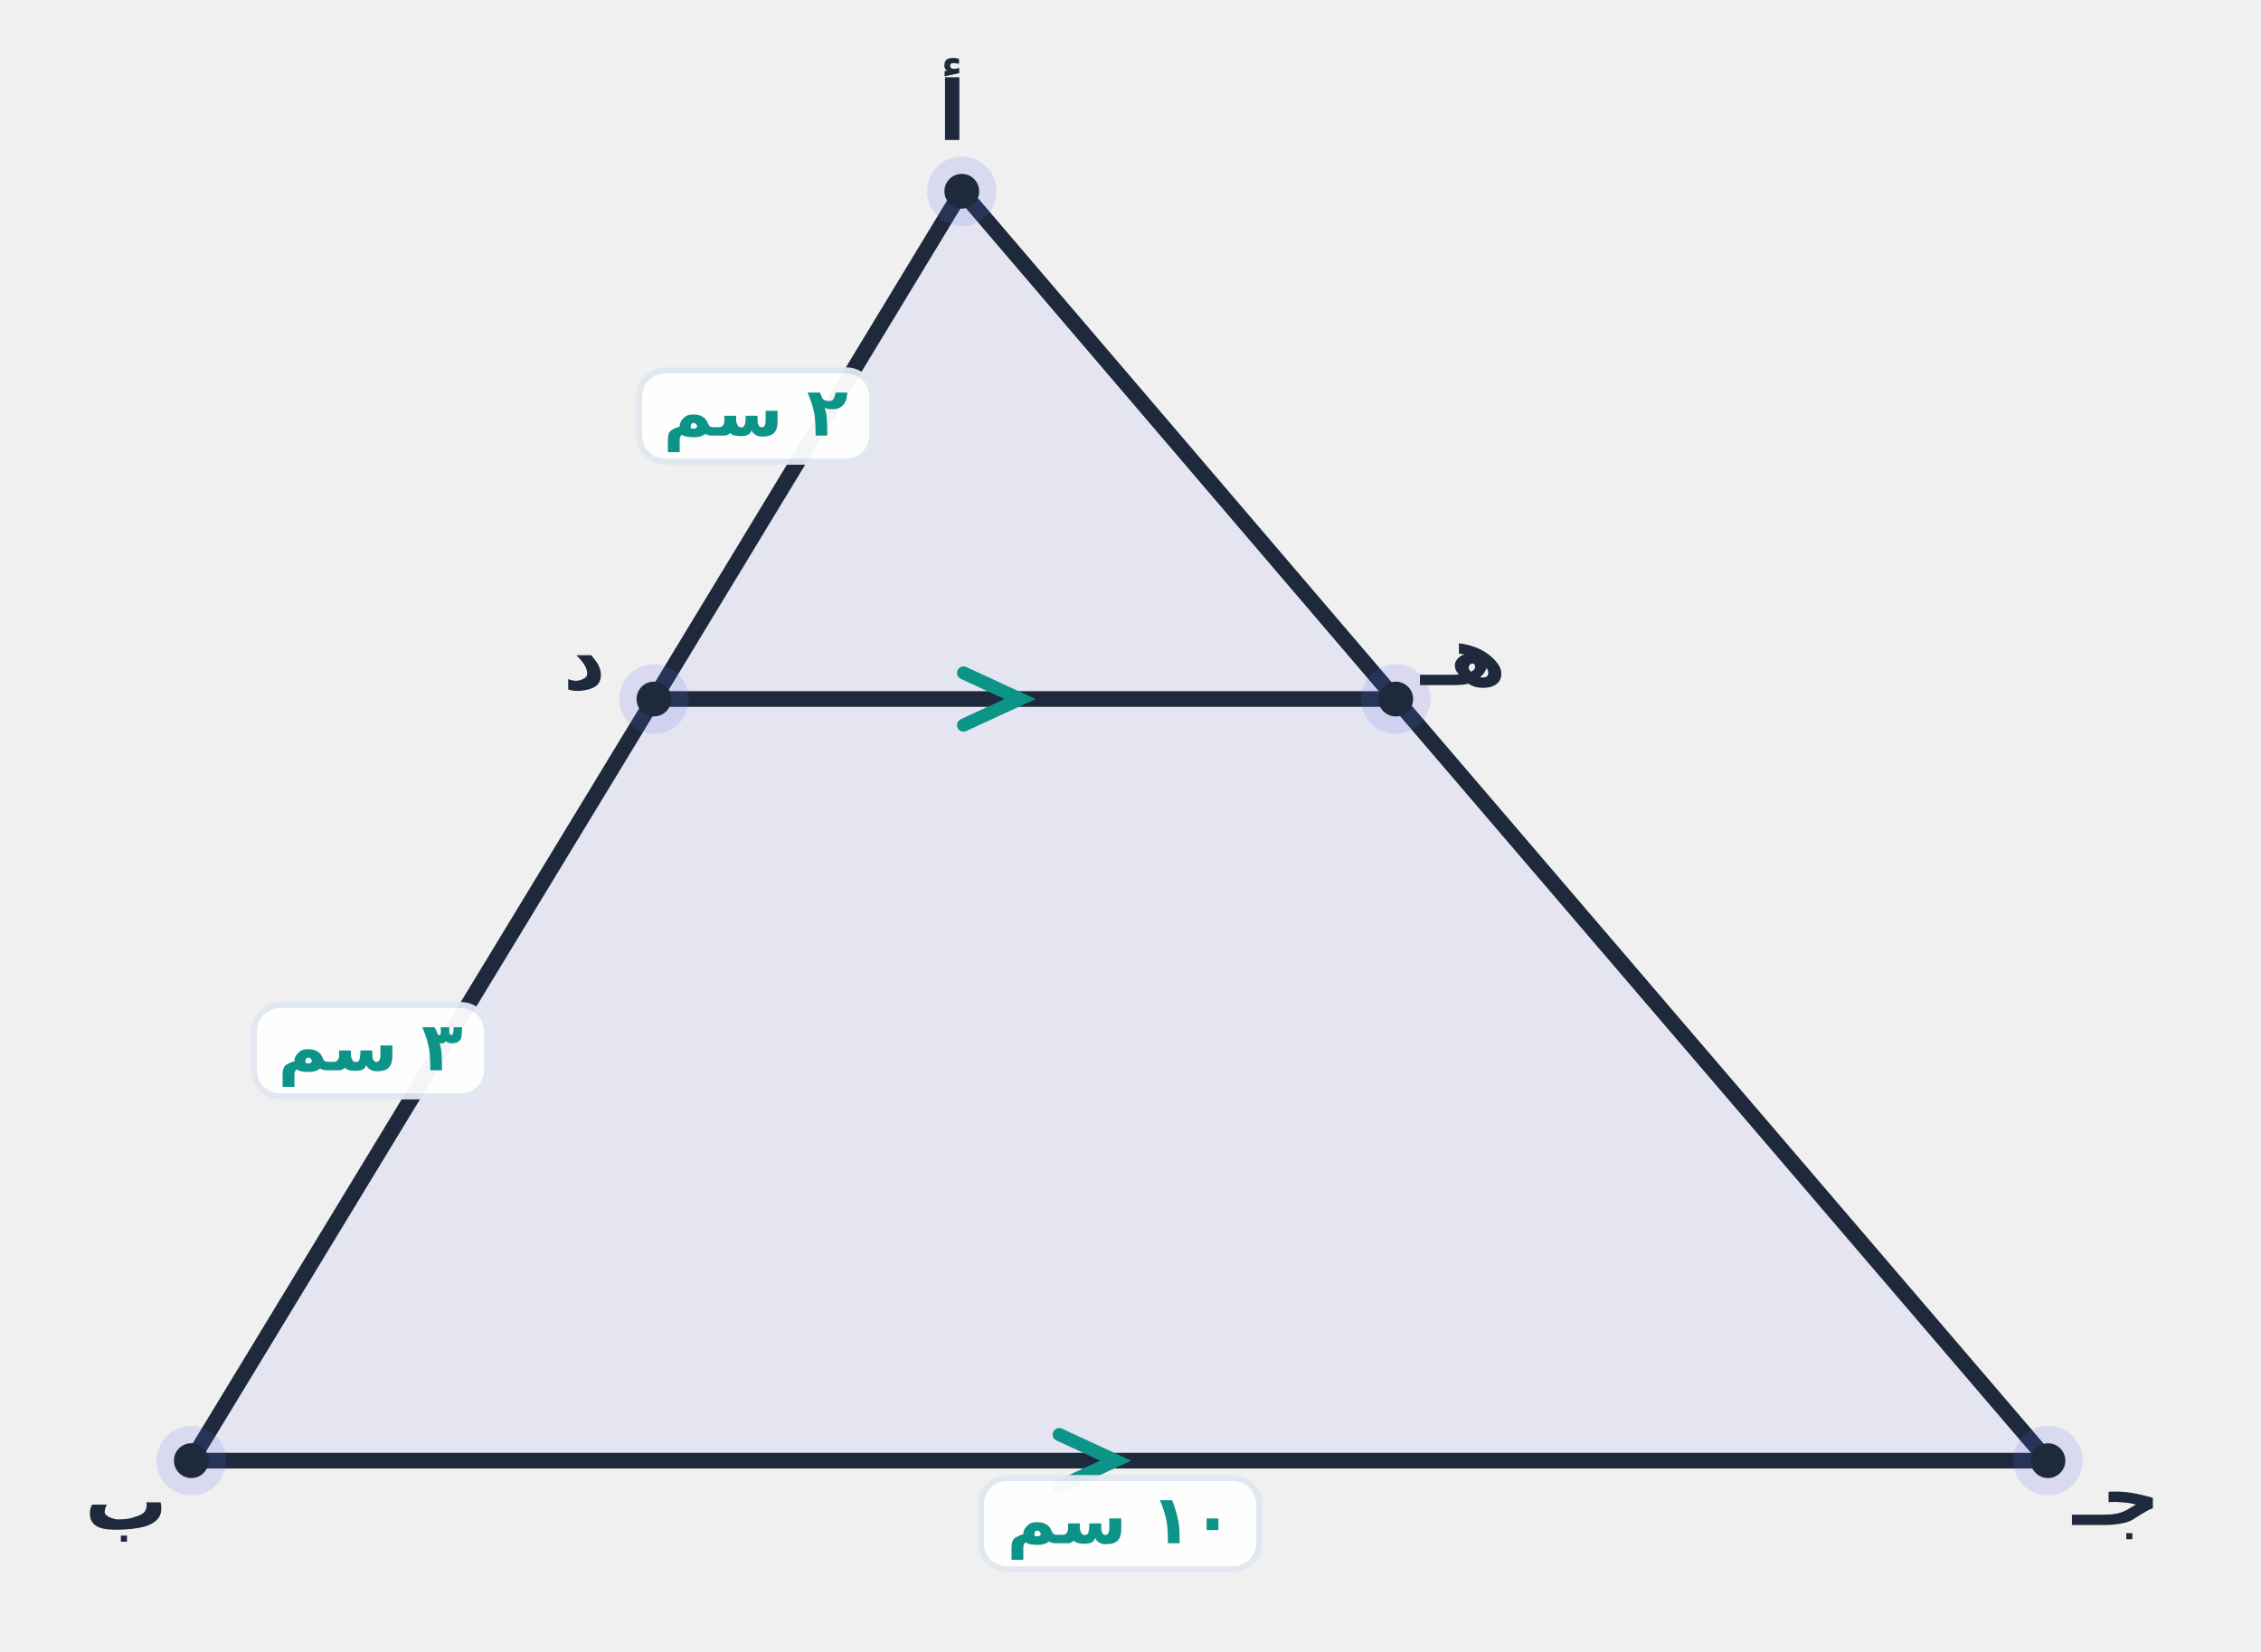
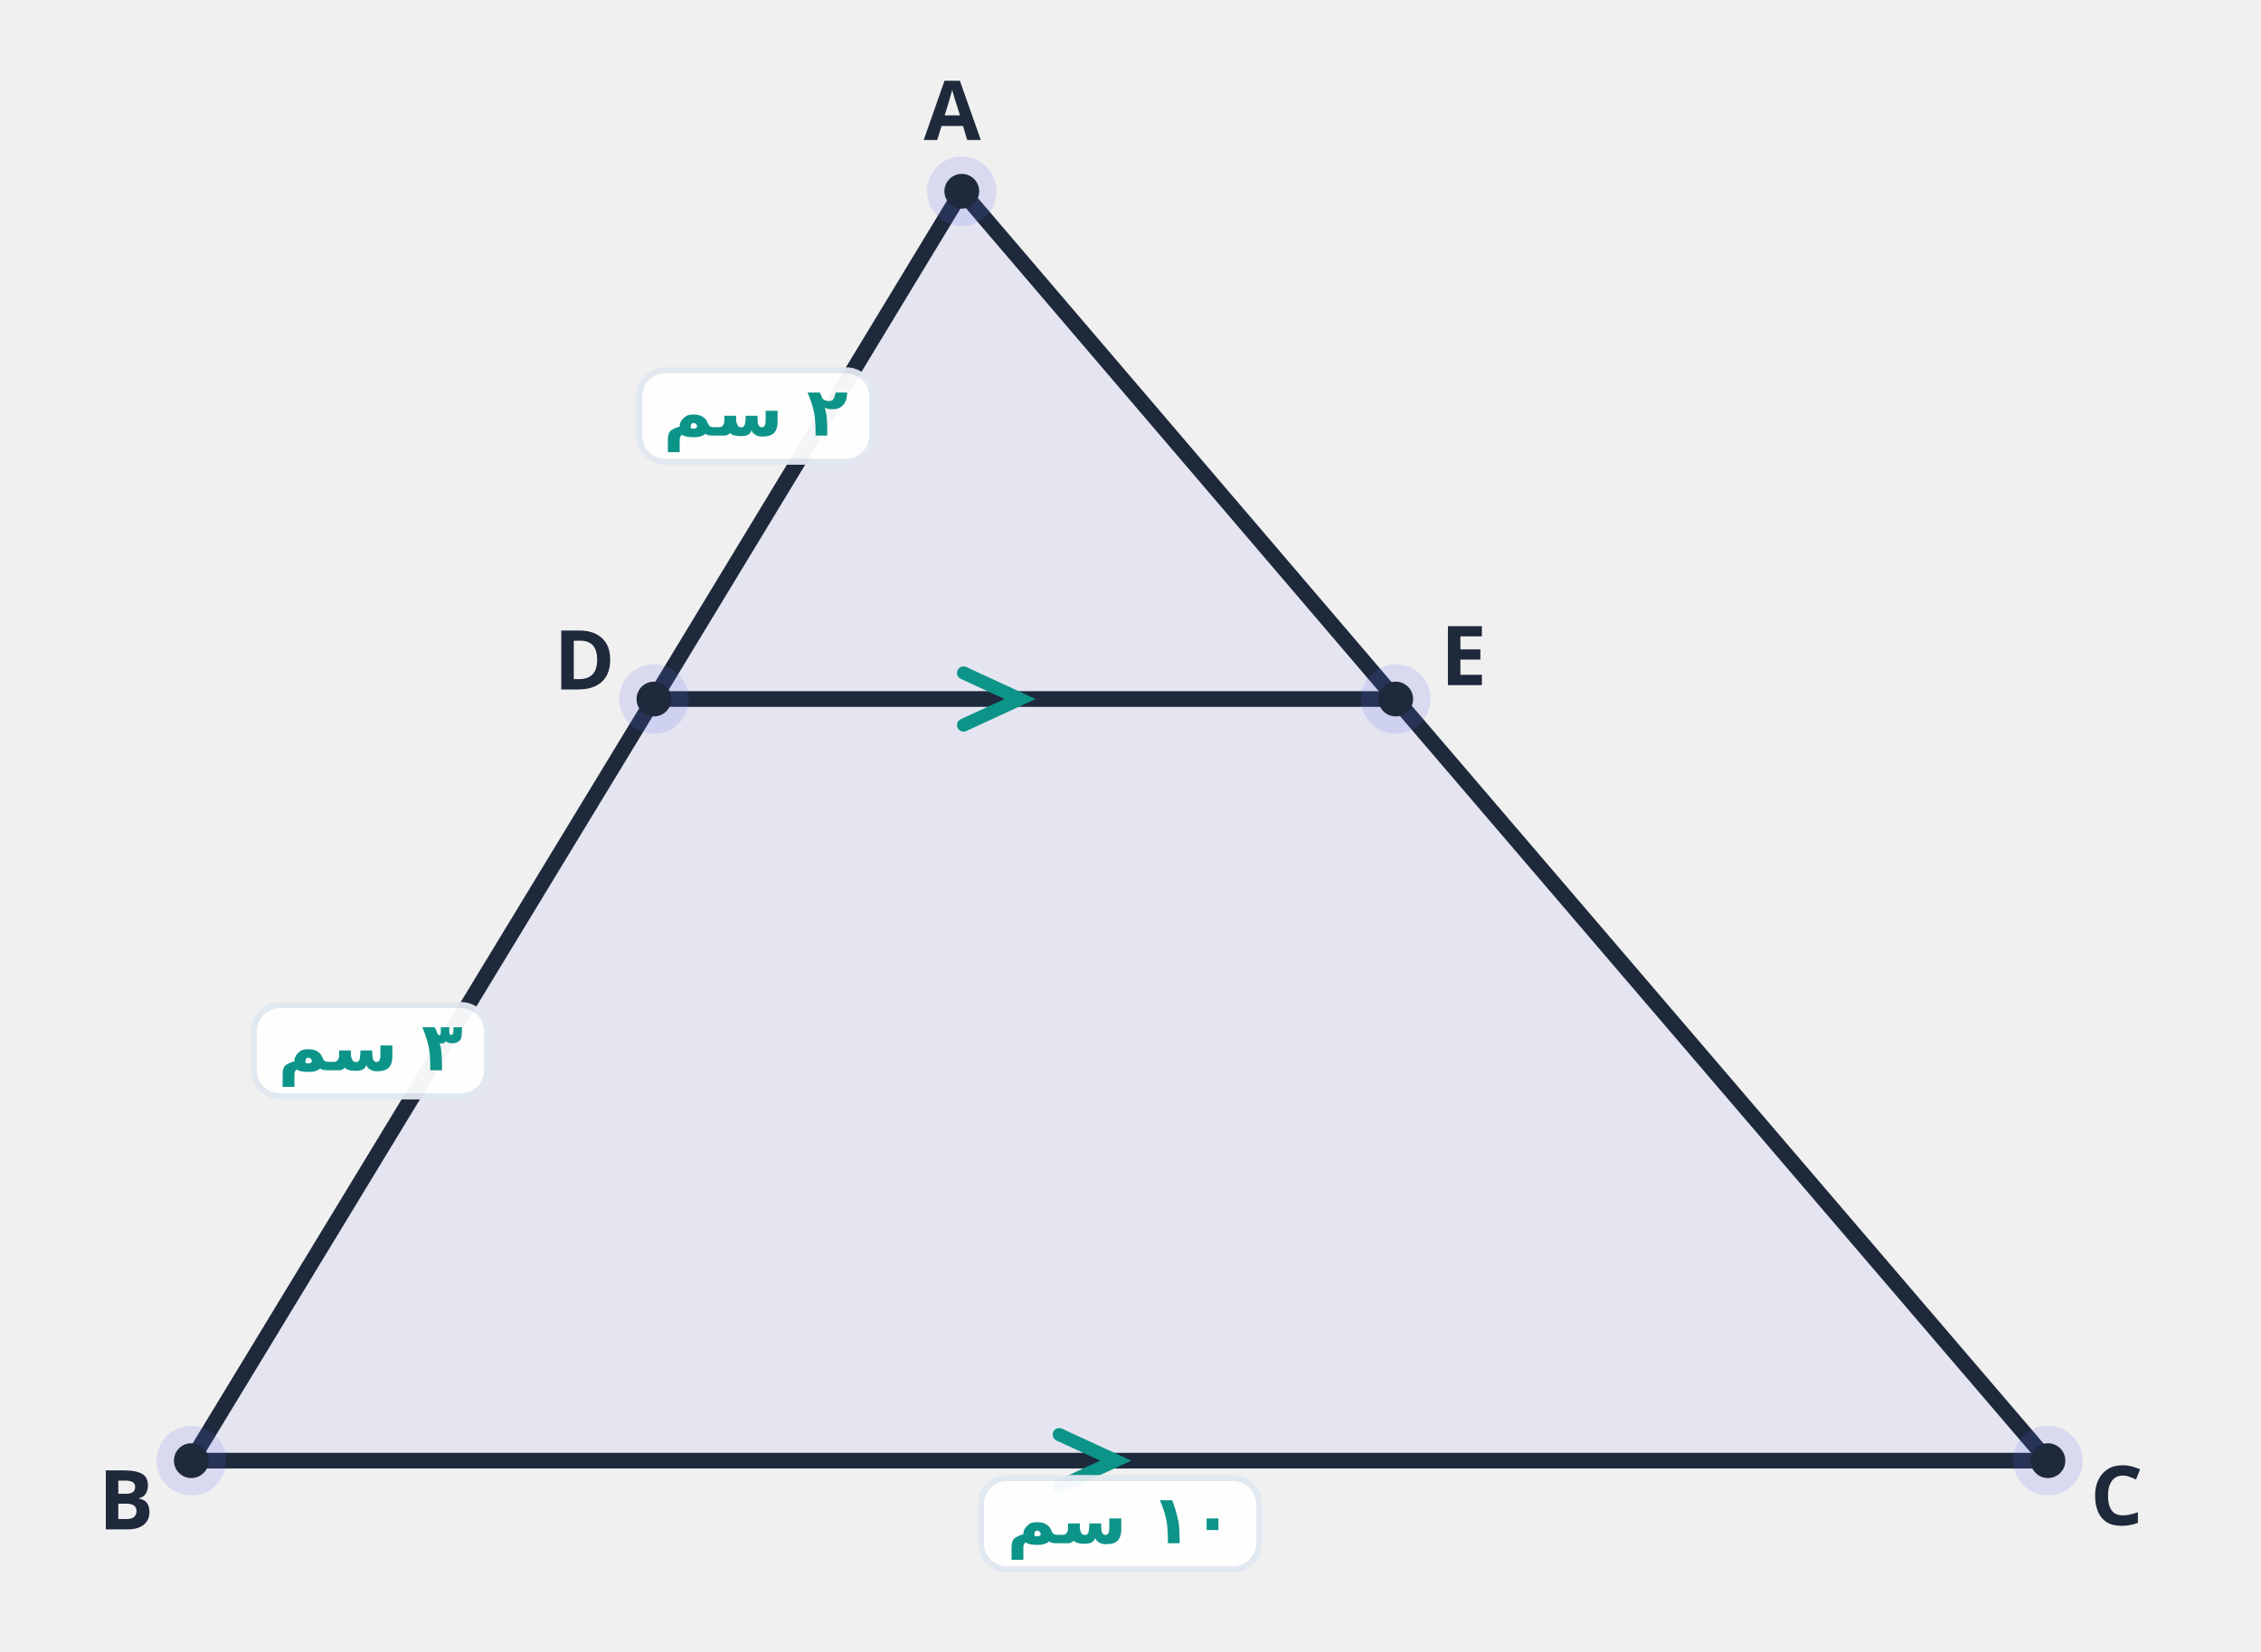
<svg xmlns="http://www.w3.org/2000/svg" viewBox="0 0 260 190" class="w-full h-auto select-none">
  <g class="geometry-surface-tints">
    <polygon points="110.6,22.0 22.0,168.0 235.5,168.0" fill="#6366F1" fill-opacity="0.08" stroke="#4F46E5" stroke-opacity="0.25" stroke-width="0.8" stroke-linejoin="round" />
  </g>
  <line x1="110.6" y1="22" x2="75.2" y2="80.4" stroke="#1E293B" stroke-width="1.8" stroke-linecap="round" />
  <rect x="73.5" y="42.6" width="26.8" height="10.5" rx="3" fill="#FFFFFF" stroke="#E2E8F0" stroke-width="0.7" opacity="0.95" />
  <text x="86.9" y="50.1" text-anchor="middle" font-size="7.8" font-weight="800" font-family="system-ui, sans-serif" fill="#0D9488">٢ سم</text>
  <line x1="75.2" y1="80.4" x2="22" y2="168" stroke="#1E293B" stroke-width="1.8" stroke-linecap="round" />
  <rect x="29.2" y="115.6" width="26.8" height="10.5" rx="3" fill="#FFFFFF" stroke="#E2E8F0" stroke-width="0.7" opacity="0.95" />
  <text x="42.6" y="123.1" text-anchor="middle" font-size="7.8" font-weight="800" font-family="system-ui, sans-serif" fill="#0D9488">٣ سم</text>
  <line x1="22" y1="168" x2="235.5" y2="168" stroke="#1E293B" stroke-width="1.8" stroke-linecap="round" />
  <path d="M 121.8 171.0 L 128.3 168.0 L 121.8 165.0" fill="none" stroke="#0D9488" stroke-width="1.5" stroke-linecap="round" />
  <rect x="112.8" y="170.0" width="32.0" height="10.5" rx="3" fill="#FFFFFF" stroke="#E2E8F0" stroke-width="0.7" opacity="0.95" />
  <text x="128.8" y="177.5" text-anchor="middle" font-size="7.8" font-weight="800" font-family="system-ui, sans-serif" fill="#0D9488">١٠ سم</text>
  <line x1="235.5" y1="168" x2="160.5" y2="80.4" stroke="#1E293B" stroke-width="1.8" stroke-linecap="round" />
  <line x1="160.5" y1="80.4" x2="110.6" y2="22" stroke="#1E293B" stroke-width="1.8" stroke-linecap="round" />
  <line x1="75.2" y1="80.4" x2="160.5" y2="80.4" stroke="#1E293B" stroke-width="1.8" stroke-linecap="round" />
  <path d="M 110.8 83.4 L 117.3 80.4 L 110.8 77.4" fill="none" stroke="#0D9488" stroke-width="1.5" stroke-linecap="round" />
  <circle cx="110.6" cy="22" r="4" fill="#6366F1" fill-opacity="0.16" />
  <circle cx="110.6" cy="22" r="2" fill="#1E293B" />
-   <text x="109.5" y="16.1" text-anchor="middle" font-size="9.5" font-weight="900" font-family="system-ui, sans-serif" fill="#1E293B">أ</text>
+   <text x="109.5" y="16.1" text-anchor="middle" font-size="9.5" font-weight="900" font-family="system-ui, sans-serif" fill="#1E293B">A</text>
  <circle cx="22" cy="168" r="4" fill="#6366F1" fill-opacity="0.16" />
  <circle cx="22" cy="168" r="2" fill="#1E293B" />
-   <text x="14.5" y="175.9" text-anchor="middle" font-size="9.5" font-weight="900" font-family="system-ui, sans-serif" fill="#1E293B">ب</text>
+   <text x="14.5" y="175.9" text-anchor="middle" font-size="9.5" font-weight="900" font-family="system-ui, sans-serif" fill="#1E293B">B</text>
  <circle cx="235.5" cy="168" r="4" fill="#6366F1" fill-opacity="0.16" />
  <circle cx="235.5" cy="168" r="2" fill="#1E293B" />
-   <text x="243.4" y="175.4" text-anchor="middle" font-size="9.5" font-weight="900" font-family="system-ui, sans-serif" fill="#1E293B">جـ</text>
+   <text x="243.4" y="175.4" text-anchor="middle" font-size="9.5" font-weight="900" font-family="system-ui, sans-serif" fill="#1E293B">C</text>
  <circle cx="75.2" cy="80.4" r="4" fill="#6366F1" fill-opacity="0.16" />
  <circle cx="75.2" cy="80.4" r="2" fill="#1E293B" />
-   <text x="67.2" y="79.3" text-anchor="middle" font-size="9.5" font-weight="900" font-family="system-ui, sans-serif" fill="#1E293B">د</text>
+   <text x="67.2" y="79.3" text-anchor="middle" font-size="9.5" font-weight="900" font-family="system-ui, sans-serif" fill="#1E293B">D</text>
  <circle cx="160.5" cy="80.4" r="4" fill="#6366F1" fill-opacity="0.16" />
  <circle cx="160.5" cy="80.4" r="2" fill="#1E293B" />
-   <text x="168.3" y="78.8" text-anchor="middle" font-size="9.5" font-weight="900" font-family="system-ui, sans-serif" fill="#1E293B">هـ</text>
+   <text x="168.3" y="78.8" text-anchor="middle" font-size="9.5" font-weight="900" font-family="system-ui, sans-serif" fill="#1E293B">E</text>
</svg>
